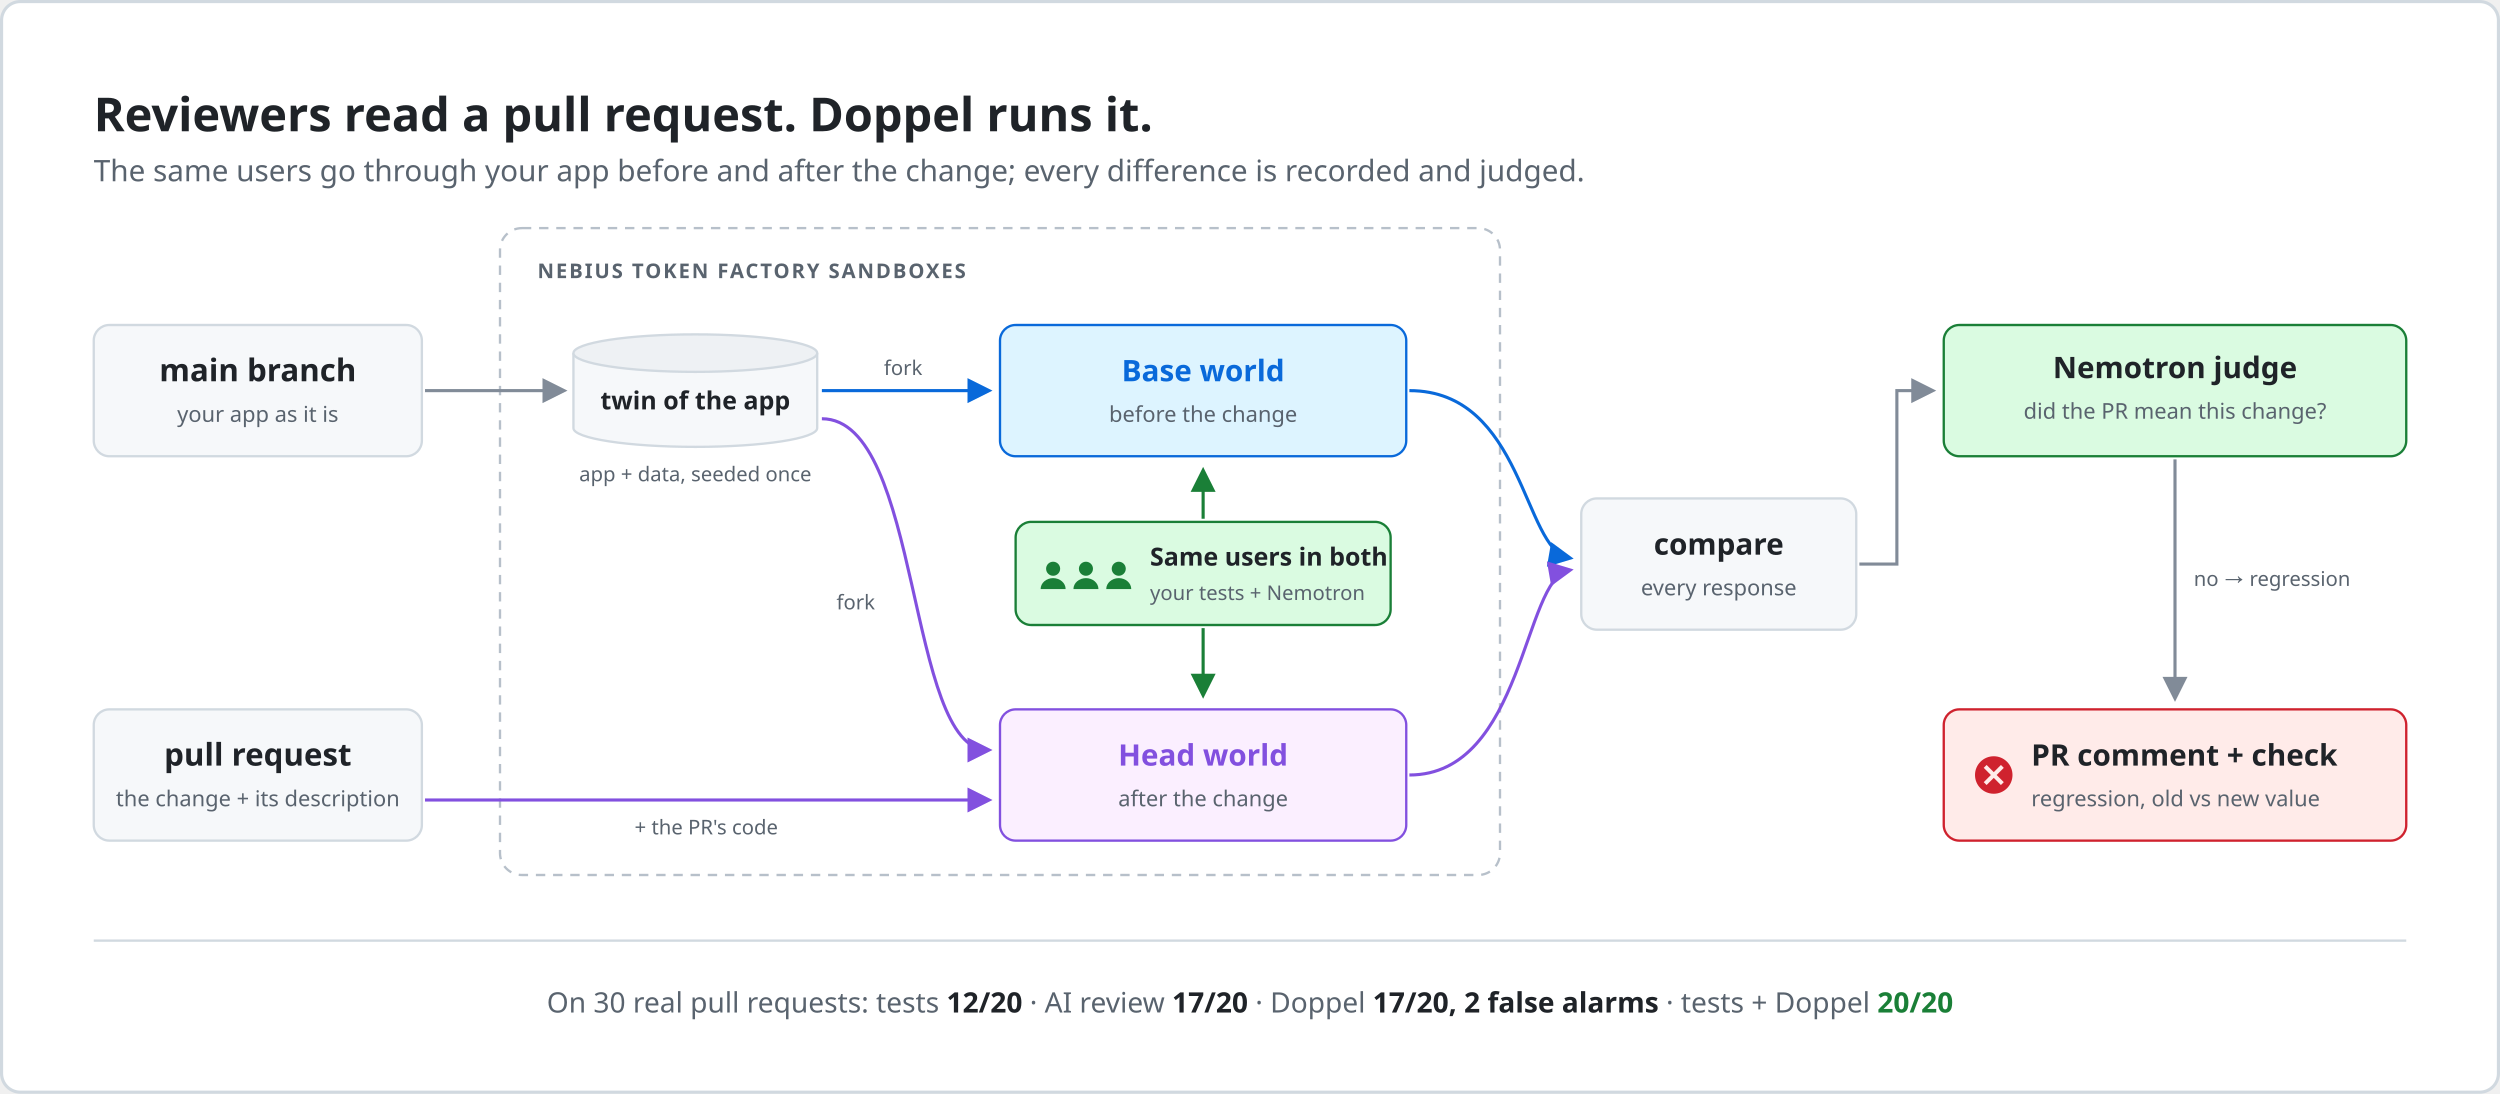
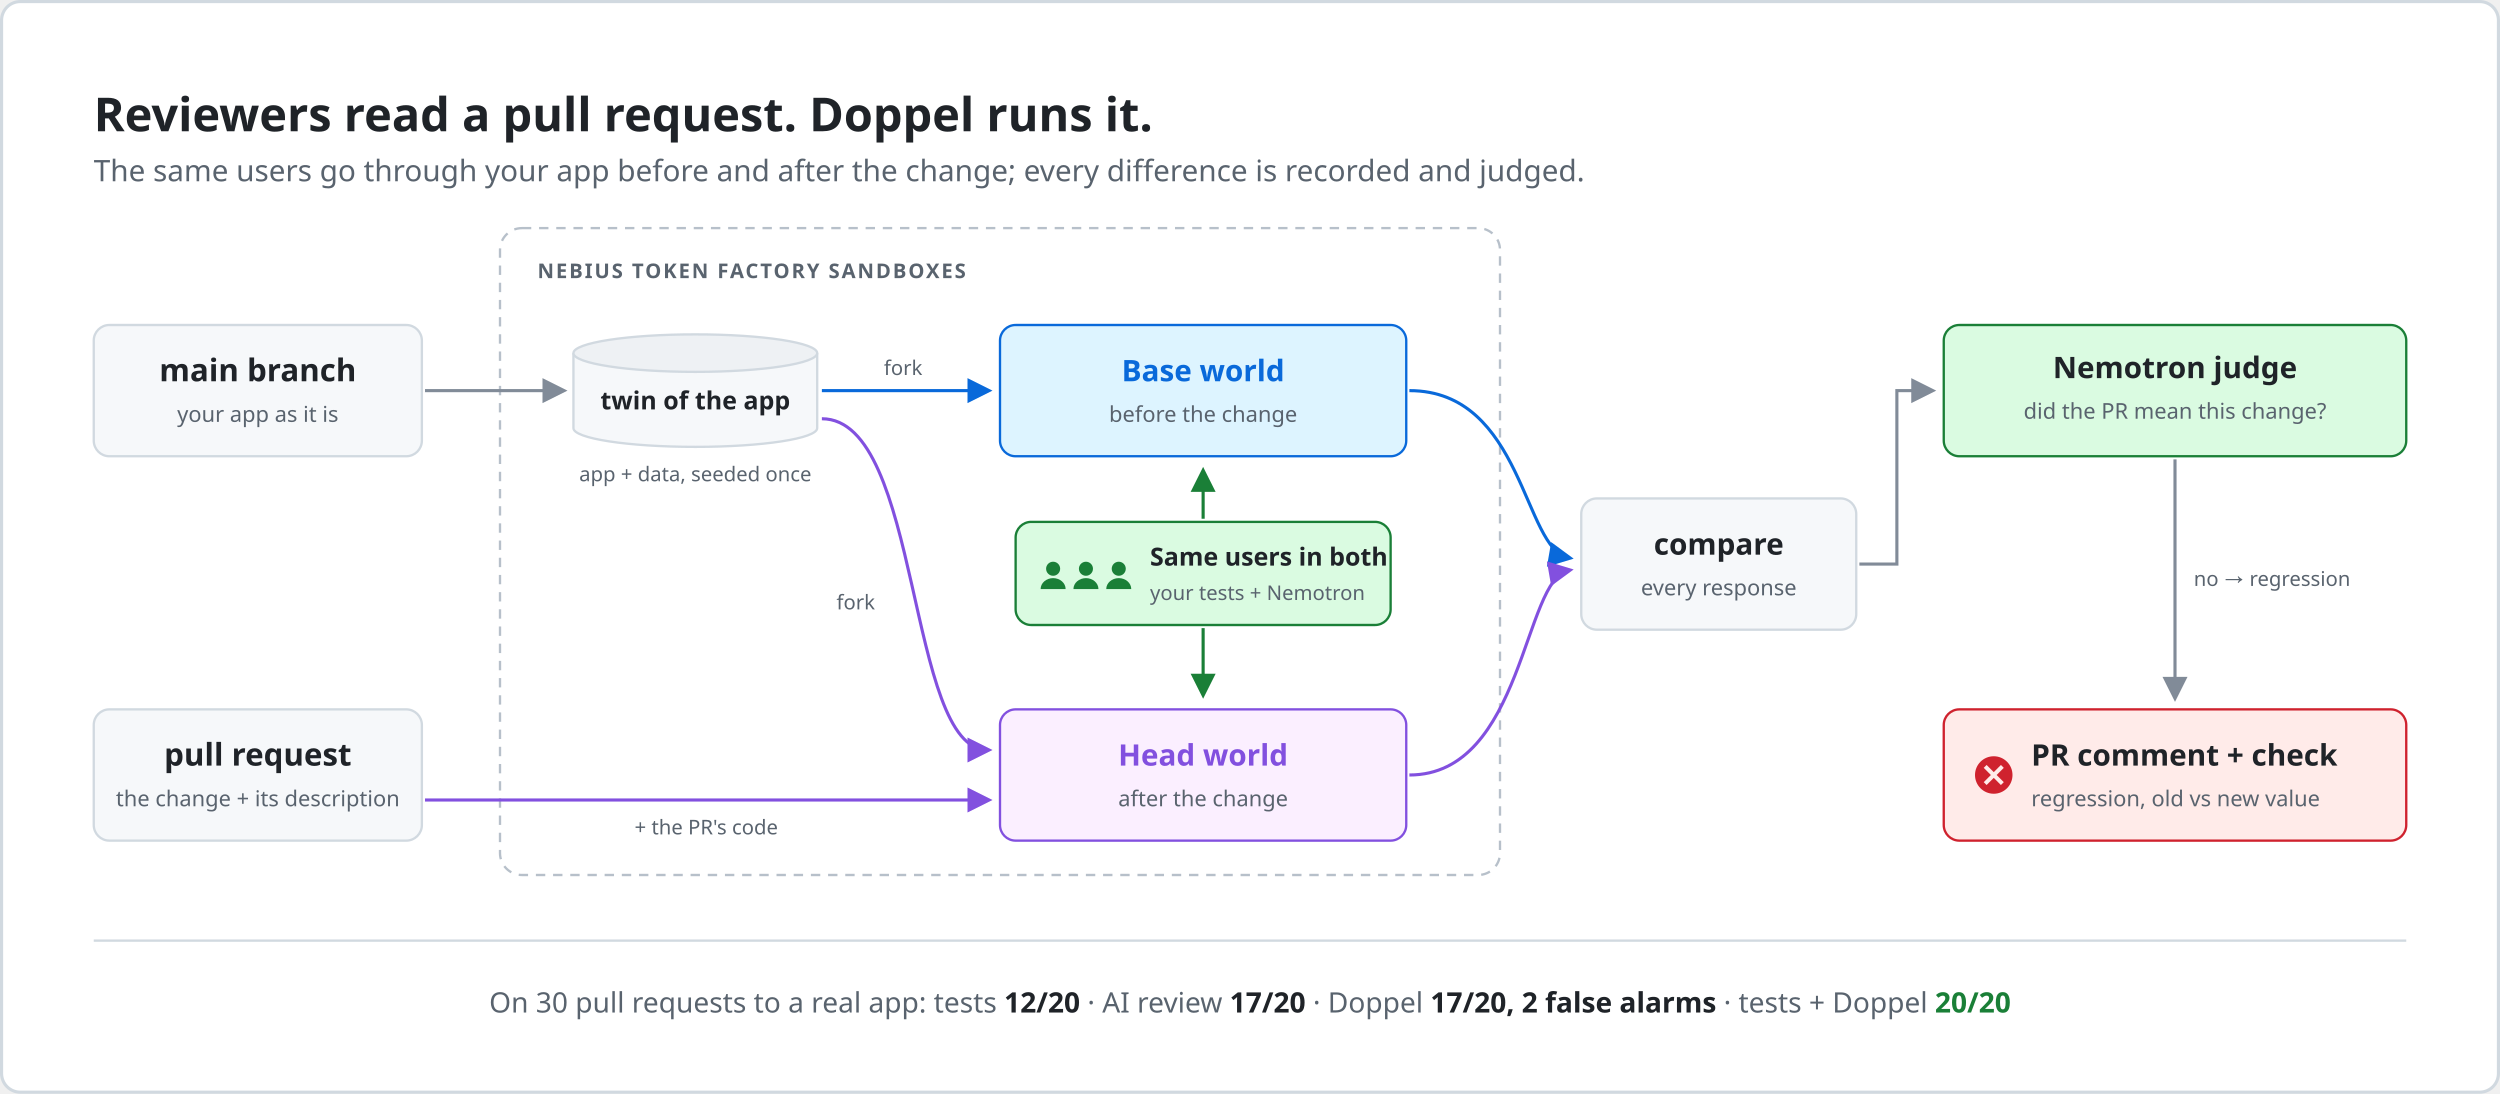
<svg xmlns="http://www.w3.org/2000/svg" viewBox="0 0 1600 700" width="1600" height="700" font-family="-apple-system, BlinkMacSystemFont, 'Segoe UI', 'Noto Sans', Helvetica, Arial, sans-serif">
  <defs>
    <marker id="a" viewBox="0 0 10 10" refX="8" refY="5" markerWidth="8" markerHeight="8" orient="auto">
      <path d="M0,0 L10,5 L0,10 z" fill="#818b98" />
    </marker>
    <marker id="aB" viewBox="0 0 10 10" refX="8" refY="5" markerWidth="8" markerHeight="8" orient="auto">
      <path d="M0,0 L10,5 L0,10 z" fill="#0969da" />
    </marker>
    <marker id="aH" viewBox="0 0 10 10" refX="8" refY="5" markerWidth="8" markerHeight="8" orient="auto">
      <path d="M0,0 L10,5 L0,10 z" fill="#8250df" />
    </marker>
    <marker id="aG" viewBox="0 0 10 10" refX="8" refY="5" markerWidth="8" markerHeight="8" orient="auto">
      <path d="M0,0 L10,5 L0,10 z" fill="#1a7f37" />
    </marker>
    <g id="user">
      <circle cx="0" cy="-5" r="4.5" />
      <path d="M-8,8 a8,7 0 0 1 16,0 z" />
    </g>
  </defs>
  <rect x="1" y="1" width="1598" height="698" rx="12" fill="#ffffff" stroke="#d1d9e0" stroke-width="2" />
  <text x="60" y="84" font-size="30" font-weight="700" fill="#1f2328">Reviewers read a pull request. Doppel runs it.</text>
  <text x="60" y="116" font-size="19" fill="#59636e">The same users go through your app before and after the change; every difference is recorded and judged.</text>
  <g transform="translate(0,-80)">
    <rect x="60" y="288" width="210" height="84" rx="10" fill="#f6f8fa" stroke="#d1d9e0" stroke-width="1.5" />
    <text x="165" y="324" font-size="20" font-weight="600" fill="#1f2328" text-anchor="middle">main branch</text>
    <text x="165" y="350" font-size="14" fill="#59636e" text-anchor="middle">your app as it is</text>
    <rect x="60" y="534" width="210" height="84" rx="10" fill="#f6f8fa" stroke="#d1d9e0" stroke-width="1.5" />
    <text x="165" y="570" font-size="20" font-weight="600" fill="#1f2328" text-anchor="middle">pull request</text>
    <text x="165" y="596" font-size="14" fill="#59636e" text-anchor="middle">the change + its description</text>
    <rect x="320" y="226" width="640" height="414" rx="14" fill="#ffffff" stroke="#b7c0ca" stroke-width="1.5" stroke-dasharray="6 5" />
    <text x="344" y="258" font-size="13" font-weight="600" fill="#59636e" letter-spacing="1.2">NEBIUS TOKEN FACTORY SANDBOXES</text>
    <g transform="translate(445,306)">
      <path d="M-78,0 V48 a78,12 0 0 0 156,0 V0" fill="#f6f8fa" stroke="#d1d9e0" stroke-width="1.5" />
      <ellipse cx="0" cy="0" rx="78" ry="12" fill="#eef1f4" stroke="#d1d9e0" stroke-width="1.5" />
      <text x="0" y="36" font-size="16" font-weight="600" fill="#1f2328" text-anchor="middle">twin of the app</text>
      <text x="0" y="82" font-size="13" fill="#59636e" text-anchor="middle">app + data, seeded once</text>
    </g>
    <line x1="272" y1="330" x2="360" y2="330" stroke="#818b98" stroke-width="2" marker-end="url(#a)" />
    <rect x="640" y="288" width="260" height="84" rx="10" fill="#ddf4ff" stroke="#0969da" stroke-width="1.5" />
    <text x="770" y="324" font-size="19" font-weight="700" fill="#0969da" text-anchor="middle">Base world</text>
    <text x="770" y="350" font-size="14" fill="#59636e" text-anchor="middle">before the change</text>
    <rect x="640" y="534" width="260" height="84" rx="10" fill="#fbefff" stroke="#8250df" stroke-width="1.5" />
    <text x="770" y="570" font-size="19" font-weight="700" fill="#8250df" text-anchor="middle">Head world</text>
    <text x="770" y="596" font-size="14" fill="#59636e" text-anchor="middle">after the change</text>
    <line x1="526" y1="330" x2="632" y2="330" stroke="#0969da" stroke-width="2" marker-end="url(#aB)" />
    <text x="578" y="320" font-size="13" fill="#59636e" text-anchor="middle">fork</text>
    <path d="M526,348 C590,348 580,560 632,560" fill="none" stroke="#8250df" stroke-width="2" marker-end="url(#aH)" />
    <text x="560" y="470" font-size="13" fill="#59636e" text-anchor="end">fork</text>
    <line x1="272" y1="592" x2="632" y2="592" stroke="#8250df" stroke-width="2" marker-end="url(#aH)" />
    <text x="452" y="614" font-size="13" fill="#59636e" text-anchor="middle">+ the PR's code</text>
    <rect x="650" y="414" width="240" height="66" rx="10" fill="#dafbe1" stroke="#1a7f37" stroke-width="1.5" />
    <g fill="#1a7f37">
      <use href="#user" x="674" y="449" />
      <use href="#user" x="695" y="449" />
      <use href="#user" x="716" y="449" />
    </g>
    <text x="736" y="442" font-size="16" font-weight="600" fill="#1f2328">Same users in both</text>
    <text x="736" y="464" font-size="13" fill="#59636e">your tests + Nemotron</text>
    <line x1="770" y1="412" x2="770" y2="382" stroke="#1a7f37" stroke-width="2" marker-end="url(#aG)" />
    <line x1="770" y1="482" x2="770" y2="524" stroke="#1a7f37" stroke-width="2" marker-end="url(#aG)" />
    <path d="M902,330 C975,330 975,432 1004,437" fill="none" stroke="#0969da" stroke-width="2" marker-end="url(#aB)" />
    <path d="M902,576 C975,576 975,450 1004,445" fill="none" stroke="#8250df" stroke-width="2" marker-end="url(#aH)" />
    <rect x="1012" y="399" width="176" height="84" rx="10" fill="#f6f8fa" stroke="#d1d9e0" stroke-width="1.5" />
    <text x="1100" y="435" font-size="19" font-weight="600" fill="#1f2328" text-anchor="middle">compare</text>
    <text x="1100" y="461" font-size="14" fill="#59636e" text-anchor="middle">every response</text>
    <path d="M1190,441 H1214 V330 H1236" fill="none" stroke="#818b98" stroke-width="2" marker-end="url(#a)" />
    <rect x="1244" y="288" width="296" height="84" rx="10" fill="#dafbe1" stroke="#1a7f37" stroke-width="1.5" />
    <text x="1392" y="322" font-size="19" font-weight="600" fill="#1f2328" text-anchor="middle">Nemotron judge</text>
    <text x="1392" y="348" font-size="14" fill="#59636e" text-anchor="middle">did the PR mean this change?</text>
    <line x1="1392" y1="374" x2="1392" y2="526" stroke="#818b98" stroke-width="2" marker-end="url(#a)" />
    <text x="1404" y="455" font-size="13" fill="#59636e">no → regression</text>
    <rect x="1244" y="534" width="296" height="84" rx="10" fill="#ffebe9" stroke="#cf222e" stroke-width="1.5" />
    <circle cx="1276" cy="576" r="12" fill="#cf222e" />
    <path d="M1270.5,570.5 l11,11 M1281.5,570.5 l-11,11" stroke="#ffebe9" stroke-width="2.6" />
    <text x="1300" y="570" font-size="19" font-weight="600" fill="#1f2328">PR comment + check</text>
    <text x="1300" y="596" font-size="14" fill="#59636e">regression, old vs new value</text>
  </g>
  <line x1="60" y1="602" x2="1540" y2="602" stroke="#d1d9e0" stroke-width="1.5" />
-   <text x="800" y="648" font-size="18" fill="#59636e" text-anchor="middle">On 30 real pull requests:  tests <tspan font-weight="600" fill="#1f2328">12/20</tspan>   ·   AI review <tspan font-weight="600" fill="#1f2328">17/20</tspan>   ·   Doppel <tspan font-weight="600" fill="#1f2328">17/20, 2 false alarms</tspan>   ·   tests + Doppel <tspan font-weight="700" fill="#1a7f37">20/20</tspan>
+   <text x="800" y="648" font-size="18" fill="#59636e" text-anchor="middle">On 30 pull requests to a real app:  tests <tspan font-weight="600" fill="#1f2328">12/20</tspan>   ·   AI review <tspan font-weight="600" fill="#1f2328">17/20</tspan>   ·   Doppel <tspan font-weight="600" fill="#1f2328">17/20, 2 false alarms</tspan>   ·   tests + Doppel <tspan font-weight="700" fill="#1a7f37">20/20</tspan>
  </text>
</svg>
